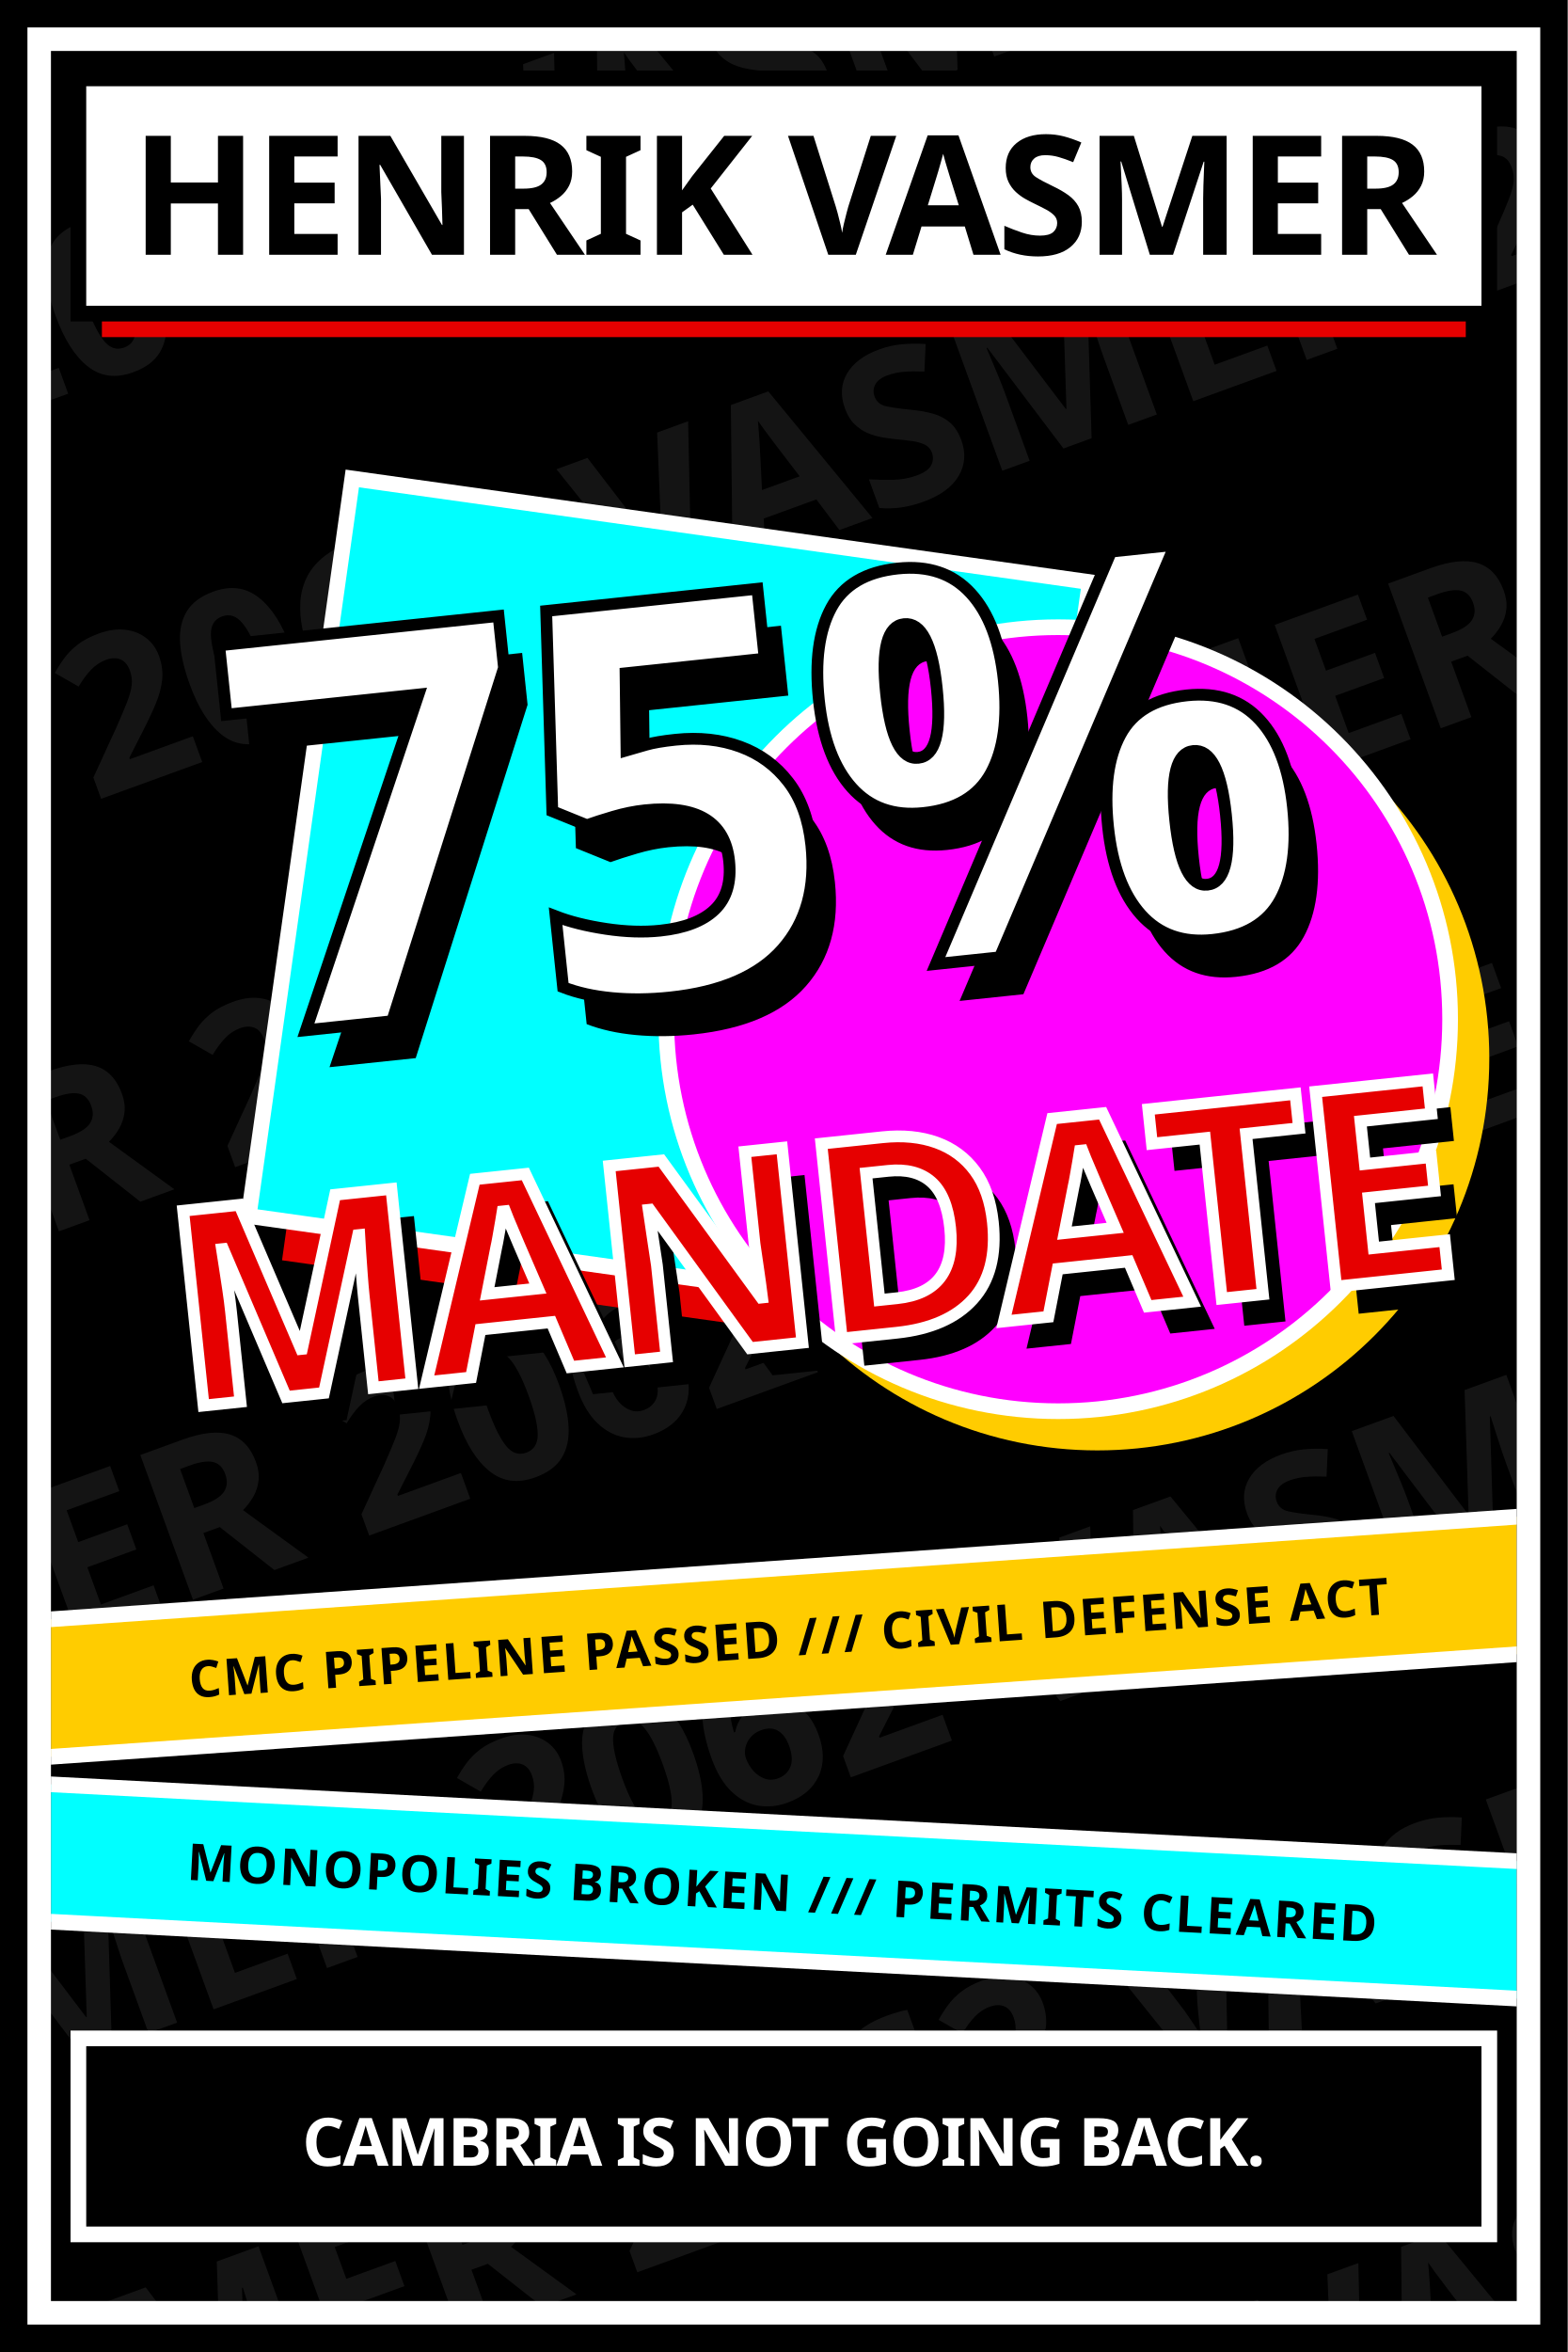
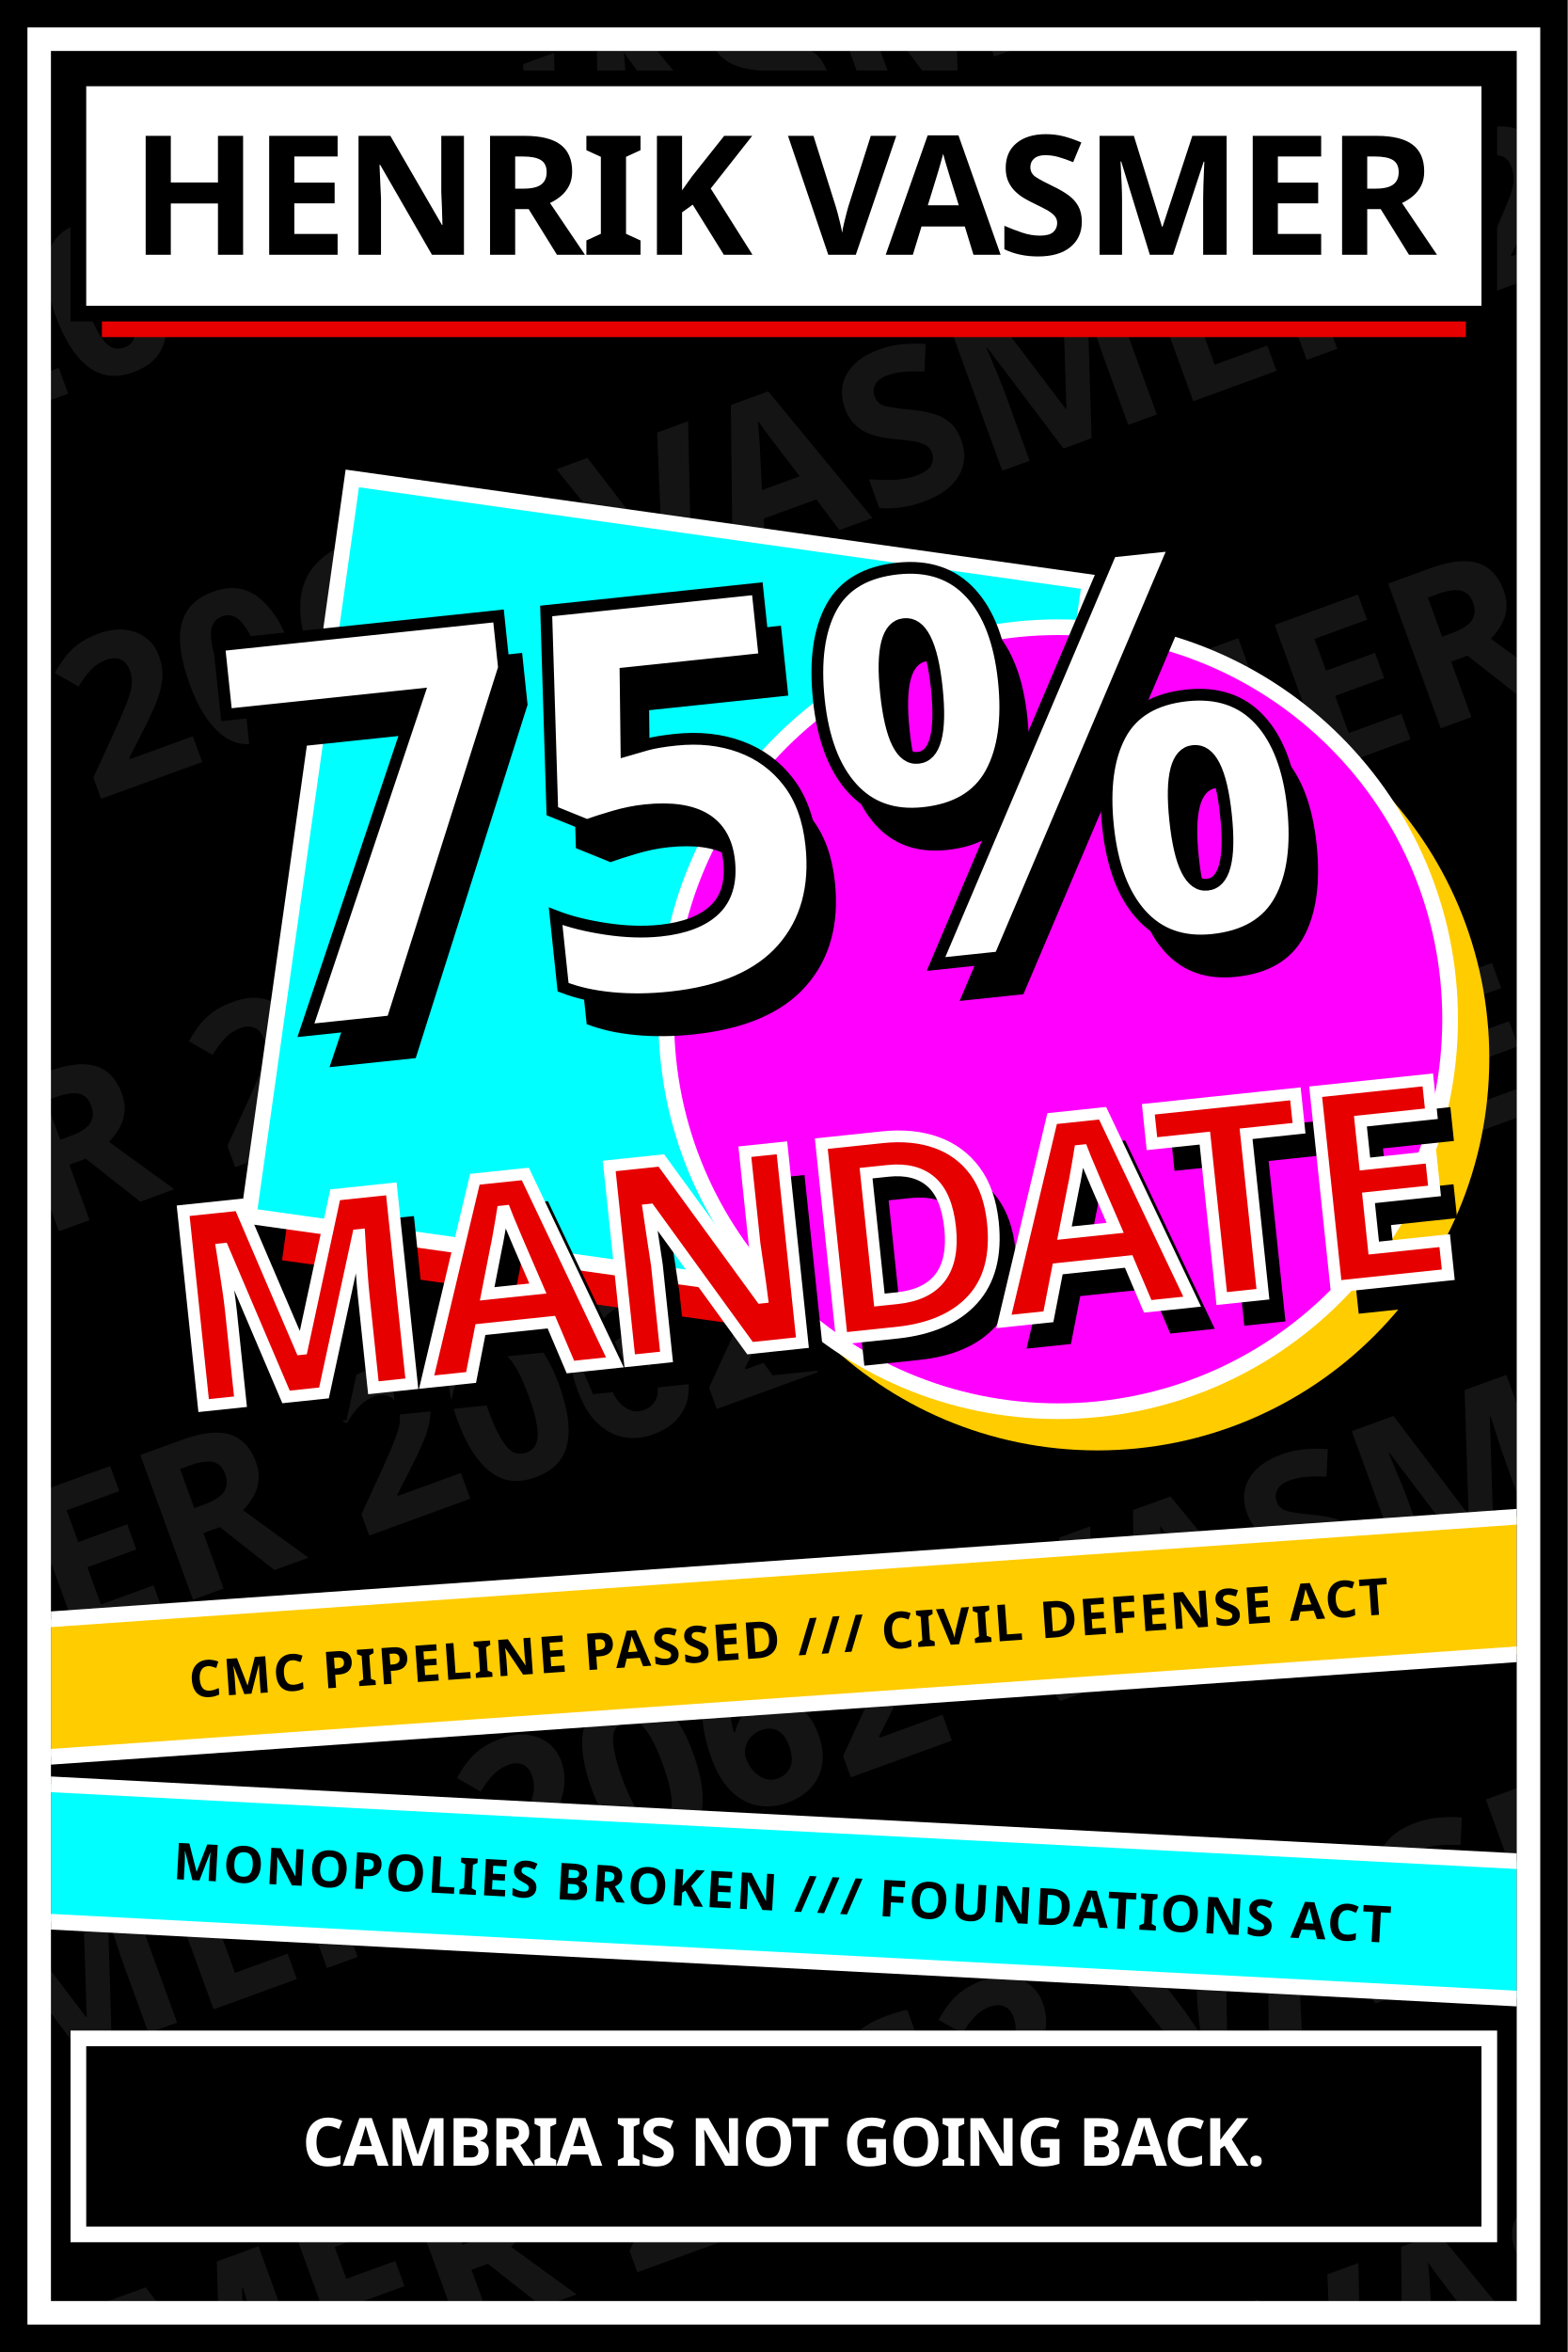
<svg xmlns="http://www.w3.org/2000/svg" viewBox="0 0 800 1200" width="100%" height="100%">
  <defs>
    <clipPath id="inner-frame">
      <rect x="26" y="26" width="748" height="1148" />
    </clipPath>
  </defs>
  <rect width="800" height="1200" fill="#000000" />
  <g clip-path="url(#inner-frame)">
    <g transform="rotate(-20 400 600)" opacity="0.4">
      <text x="400" y="100" fill="#333333" font-family="Impact, Arial Black, system-ui, sans-serif" font-size="110" font-weight="900" text-anchor="middle">VASMER 2062 VASMER 2062</text>
      <text x="400" y="300" fill="#333333" font-family="Impact, Arial Black, system-ui, sans-serif" font-size="110" font-weight="900" text-anchor="middle">VASMER 2062 VASMER 2062</text>
      <text x="400" y="500" fill="#333333" font-family="Impact, Arial Black, system-ui, sans-serif" font-size="110" font-weight="900" text-anchor="middle">VASMER 2062 VASMER 2062</text>
      <text x="400" y="700" fill="#333333" font-family="Impact, Arial Black, system-ui, sans-serif" font-size="110" font-weight="900" text-anchor="middle">VASMER 2062 VASMER 2062</text>
      <text x="400" y="900" fill="#333333" font-family="Impact, Arial Black, system-ui, sans-serif" font-size="110" font-weight="900" text-anchor="middle">VASMER 2062 VASMER 2062</text>
      <text x="400" y="1100" fill="#333333" font-family="Impact, Arial Black, system-ui, sans-serif" font-size="110" font-weight="900" text-anchor="middle">VASMER 2062 VASMER 2062</text>
      <text x="400" y="1300" fill="#333333" font-family="Impact, Arial Black, system-ui, sans-serif" font-size="110" font-weight="900" text-anchor="middle">VASMER 2062 VASMER 2062</text>
    </g>
    <rect x="170" y="290" width="380" height="380" fill="#E60000" transform="rotate(8 350 470)" />
    <rect x="150" y="270" width="380" height="380" fill="#00FFFF" stroke="#FFFFFF" stroke-width="8" transform="rotate(8 350 470)" />
    <circle cx="560" cy="540" r="200" fill="#FFCC00" />
    <circle cx="540" cy="520" r="200" fill="#FF00FF" stroke="#FFFFFF" stroke-width="8" />
    <text x="410" y="520" fill="#000000" font-family="Impact, Arial Black, system-ui, sans-serif" font-size="280" font-weight="900" letter-spacing="-10" text-anchor="middle" transform="rotate(-6 400 500)">75%</text>
    <text x="400" y="500" fill="#FFFFFF" stroke="#000000" stroke-width="6" font-family="Impact, Arial Black, system-ui, sans-serif" font-size="280" font-weight="900" letter-spacing="-10" text-anchor="middle" transform="rotate(-6 400 500)">75%</text>
    <text x="410" y="700" fill="#000000" font-family="Impact, Arial Black, system-ui, sans-serif" font-size="140" font-weight="900" letter-spacing="-5" text-anchor="middle" transform="rotate(-6 400 500)">MANDATE</text>
    <text x="400" y="685" fill="#E60000" stroke="#FFFFFF" stroke-width="6" font-family="Impact, Arial Black, system-ui, sans-serif" font-size="140" font-weight="900" letter-spacing="-5" text-anchor="middle" transform="rotate(-6 400 500)">MANDATE</text>
    <g transform="rotate(-4 400 800)">
      <rect x="-100" y="800" width="1000" height="70" fill="#FFCC00" stroke="#FFFFFF" stroke-width="8" />
      <text x="400" y="845" fill="#000000" font-family="Arial Black, system-ui, sans-serif" font-size="26" font-weight="900" letter-spacing="1" text-anchor="middle">CMC PIPELINE PASSED /// CIVIL DEFENSE ACT</text>
    </g>
    <g transform="rotate(3 400 950)">
      <rect x="-100" y="930" width="1000" height="70" fill="#00FFFF" stroke="#FFFFFF" stroke-width="8" />
-       <text x="400" y="975" fill="#000000" font-family="Arial Black, system-ui, sans-serif" font-size="26" font-weight="900" letter-spacing="1" text-anchor="middle">MONOPOLIES BROKEN /// PERMITS CLEARED</text>
+       <text x="400" y="975" fill="#000000" font-family="Arial Black, system-ui, sans-serif" font-size="26" font-weight="900" letter-spacing="1" text-anchor="middle">MONOPOLIES BROKEN /// FOUNDATIONS ACT</text>
    </g>
    <rect x="52" y="52" width="696" height="120" fill="#E60000" />
    <rect x="40" y="40" width="720" height="120" fill="#FFFFFF" stroke="#000000" stroke-width="8" />
    <text x="400" y="130" fill="#000000" font-family="Impact, Arial Black, system-ui, sans-serif" font-size="85" font-weight="900" letter-spacing="-2" text-anchor="middle">HENRIK VASMER</text>
    <rect x="40" y="1040" width="720" height="100" fill="#000000" stroke="#FFFFFF" stroke-width="8" />
    <text x="400" y="1105" fill="#FFFFFF" font-family="Arial Black, system-ui, sans-serif" font-size="34" font-weight="900" letter-spacing="-1" text-anchor="middle">CAMBRIA IS NOT GOING BACK.</text>
  </g>
  <rect x="20" y="20" width="760" height="1160" fill="none" stroke="#FFFFFF" stroke-width="12" />
</svg>
